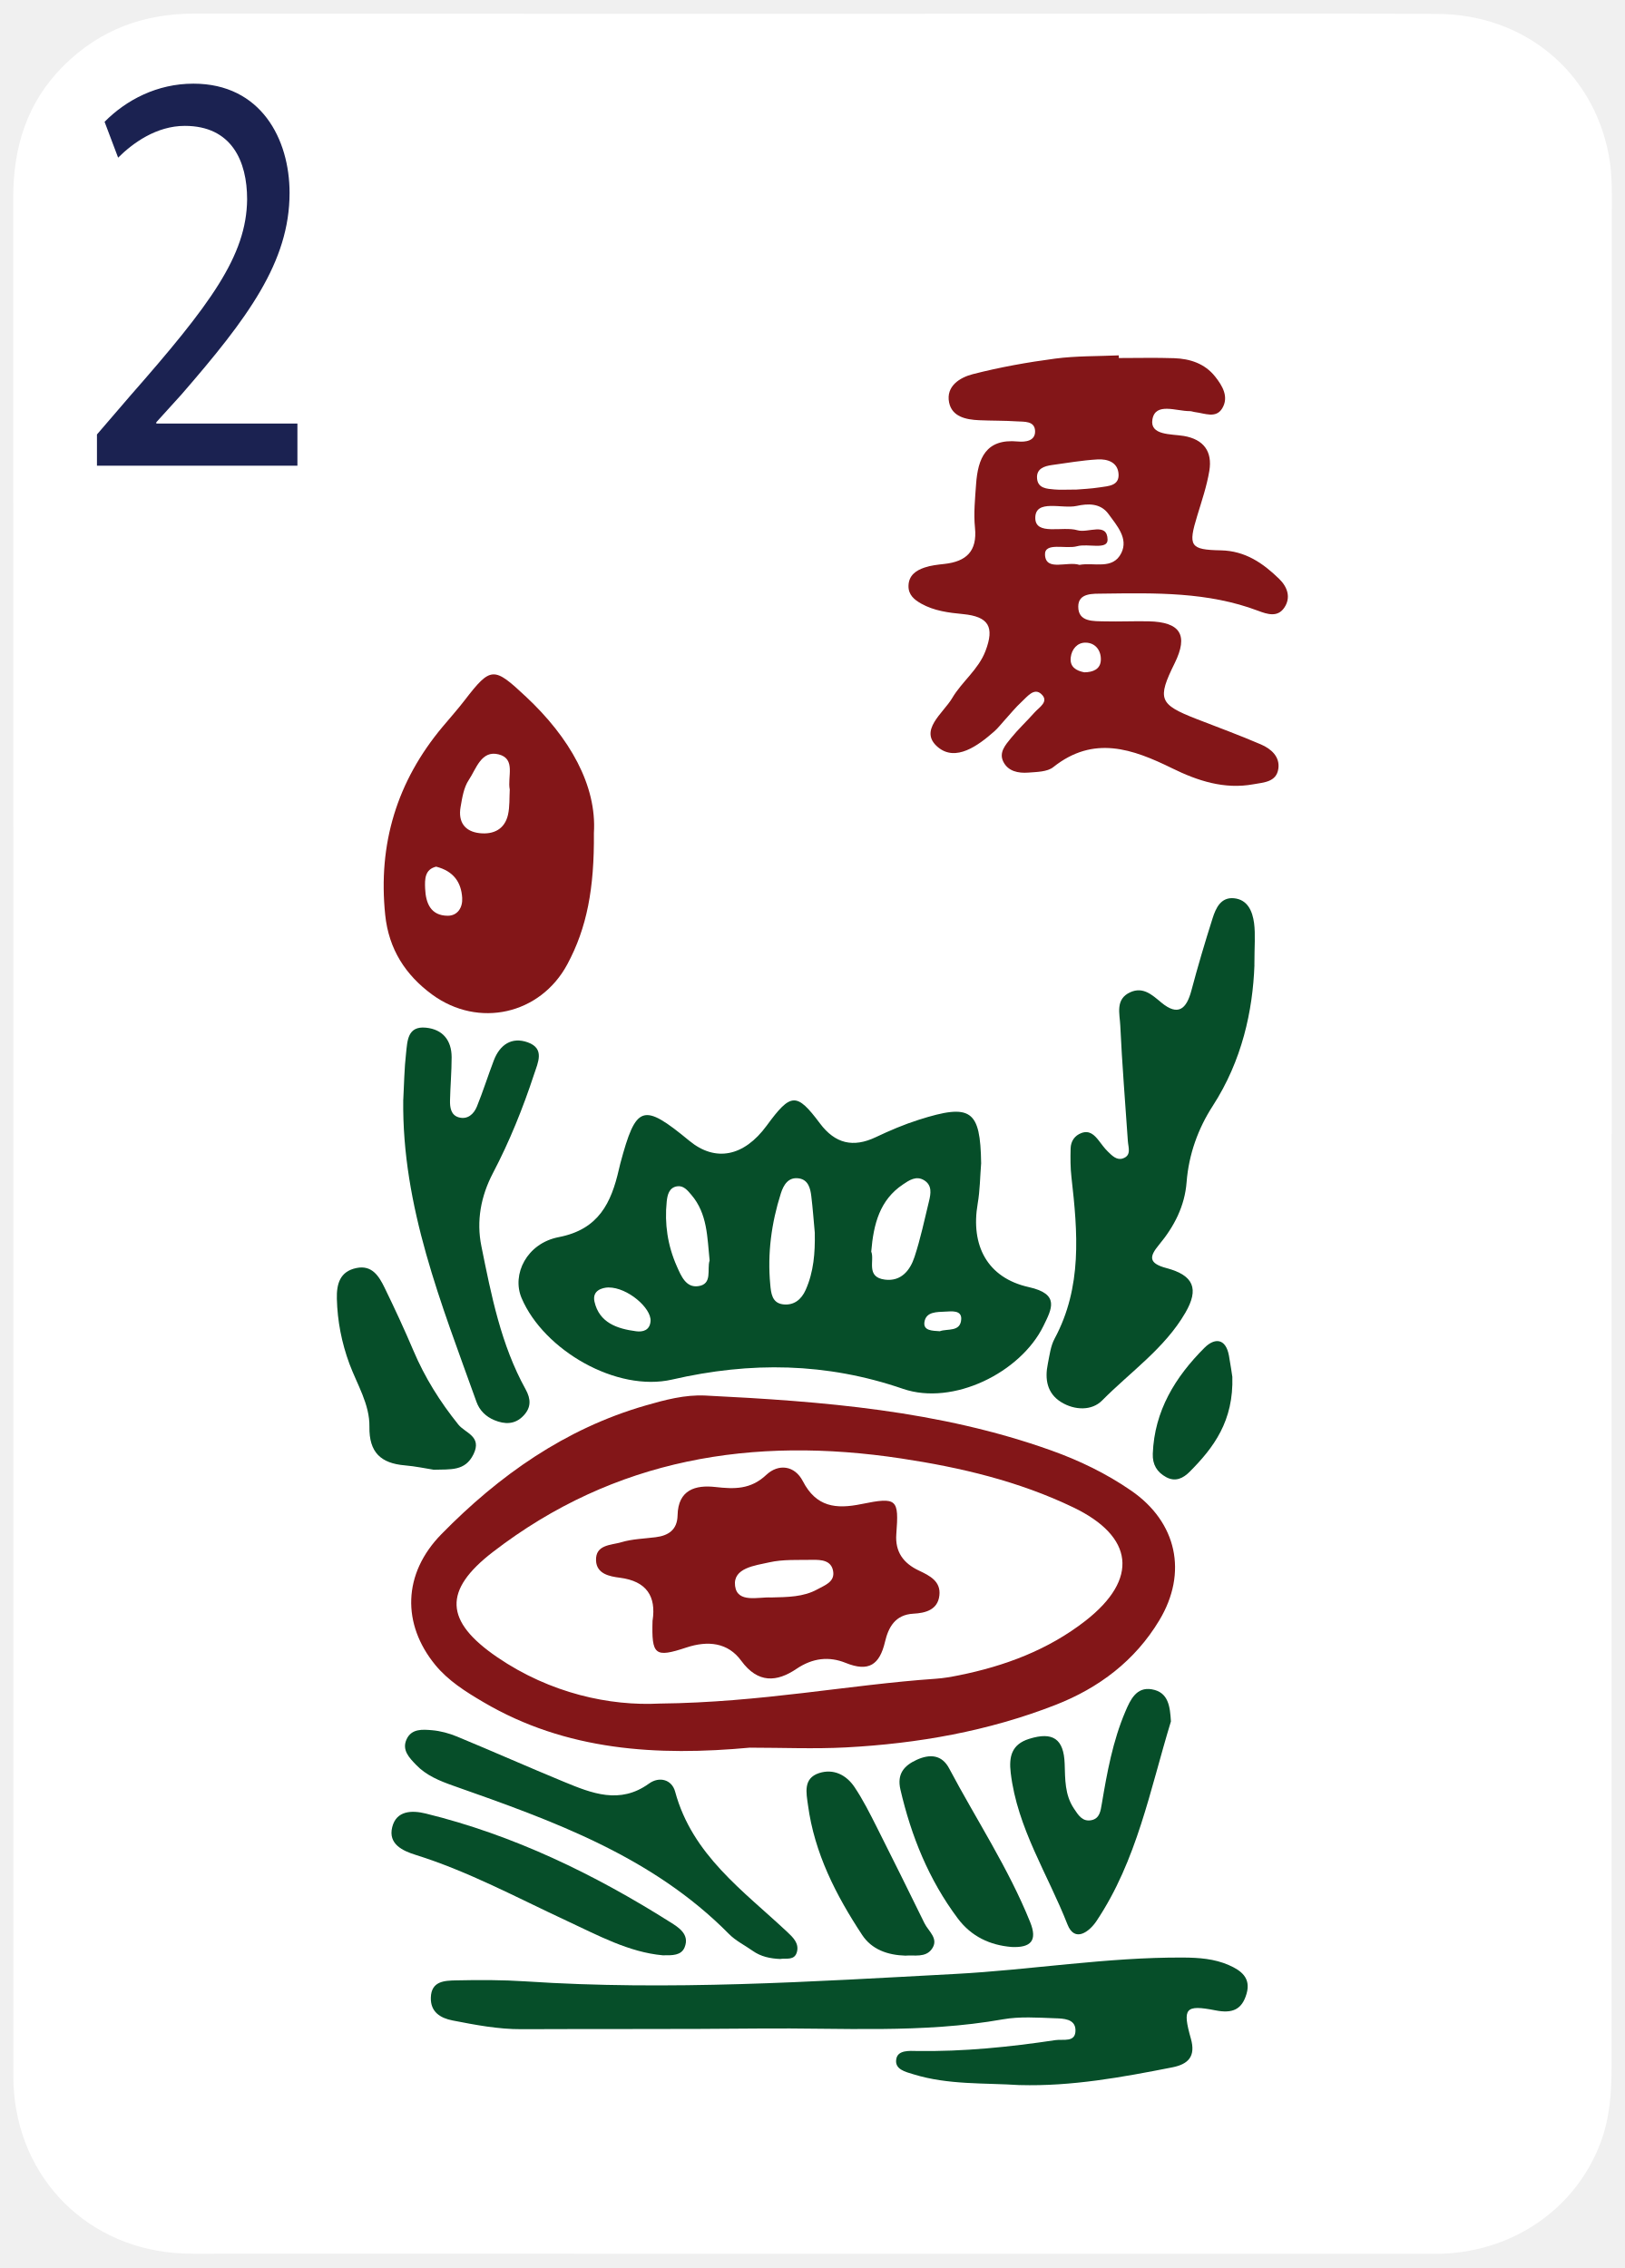
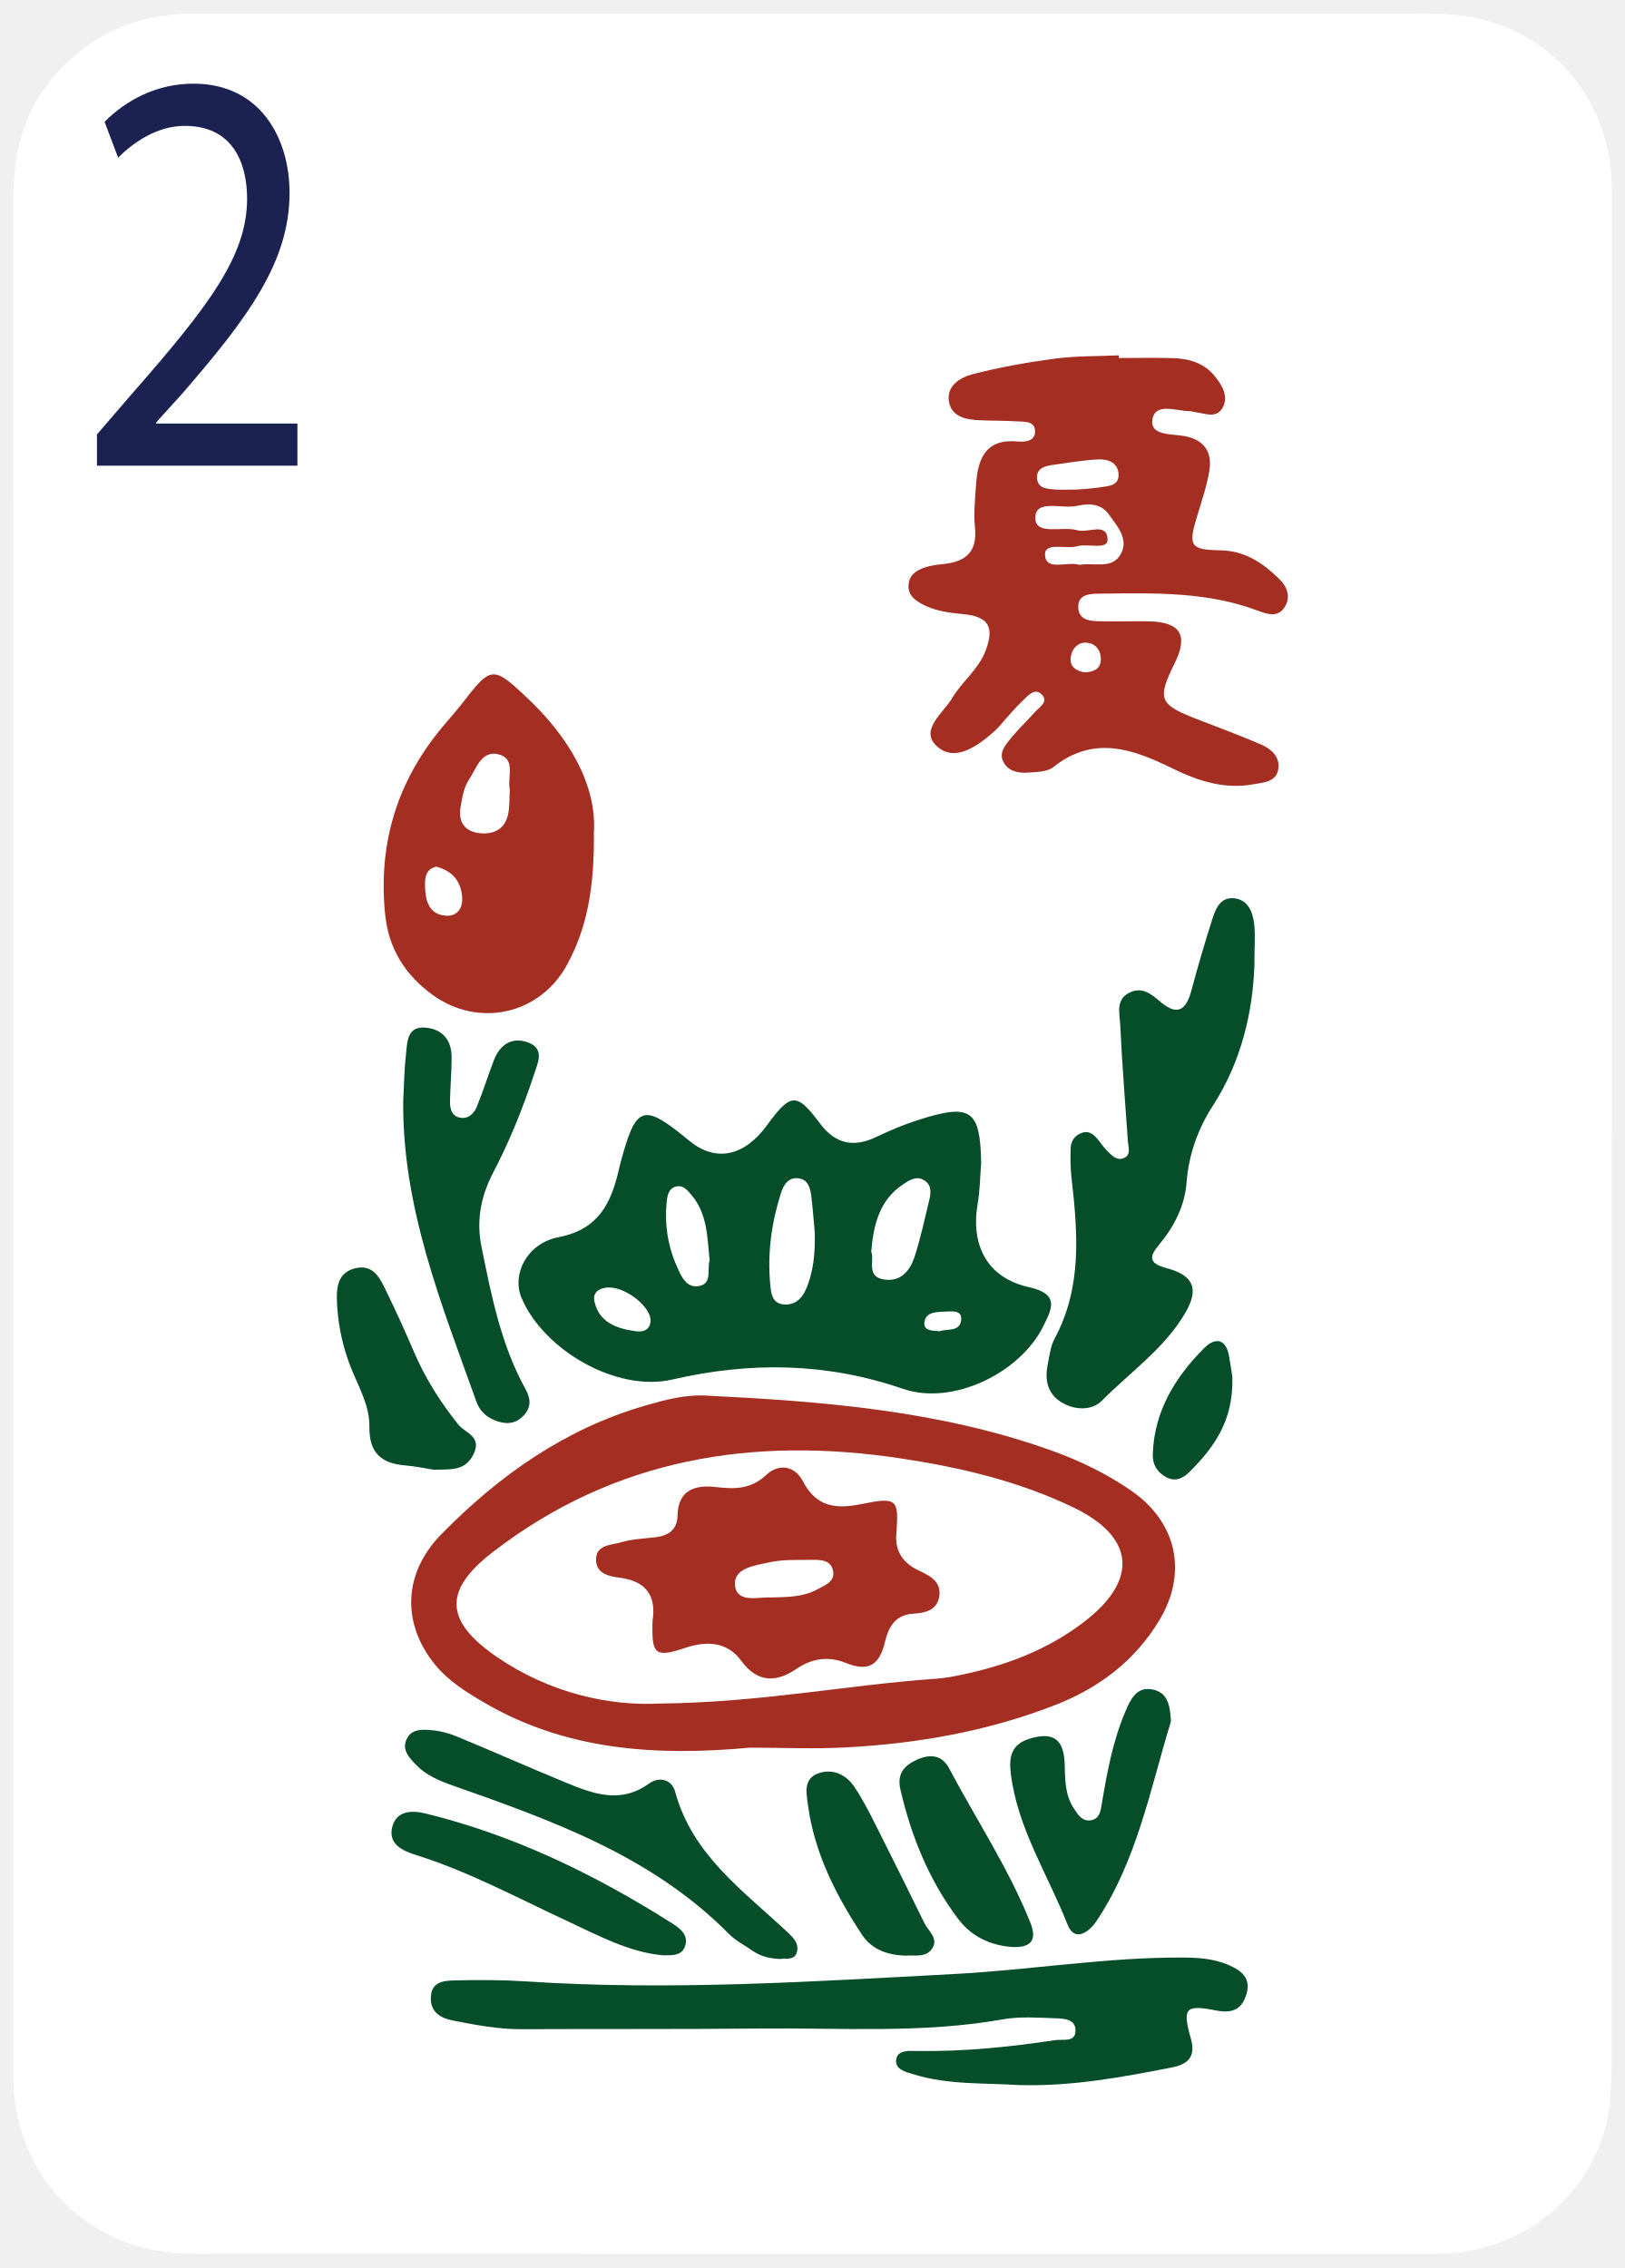
<svg xmlns="http://www.w3.org/2000/svg" id="Layer_1" data-name="Layer 1" viewBox="0 0 310.841 433.986" version="1.1" width="310.841" height="433.986">
  <defs id="defs1">
    <style id="style1">
      .cls-1 {
        fill: #fff;
      }

      .cls-2 {
        fill: #831618;
      }

      .cls-3 {
        fill: #064e29;
      }

      .cls-4 {
        fill: #1b2251;
      }
    </style>
  </defs>
  <g id="g3" transform="translate(-94.50996,-24.67989)">
    <path d="m 405.33,293.46 c 0,-77.84 0.02,-155.7 0,-233.54 0,-10.31 -3.95,-18.92 -11.49,-25.92 -7.18,-6.67 -15.82,-9.34 -25.47,-9.32 -20.07,0.03 -40.14,0.03 -60.21,0.03 -59.06,0 -118.11,-0.02 -177.16,-0.03 -11.34,0 -20.72,4.34 -28.15,12.89 -6.27,7.22 -8.35,15.73 -8.34,25.12 0.08,59.52 0.04,119.04 0.04,178.55 0,49.66 -0.01,99.31 0,148.97 0,11.71 -0.06,23.43 0.17,35.14 0.17,8.21 3.52,15.25 9.04,21.3 8.08,8.86 18.27,11.9 30.02,11.88 72.97,-0.12 145.95,-0.03 218.92,-0.1 7.99,-0.01 16.05,0.84 23.98,-0.63 17.04,-3.17 28.65,-17.63 28.66,-35.57 0.03,-42.93 -0.01,-85.85 -0.01,-128.78 z m -2.43,-51.84 h -0.05 c 0,59.4 0,118.79 0,178.2 0,5.01 -0.29,9.96 -2.06,14.73 -4.8,12.96 -17.23,21.4 -31.66,21.4 -77.27,0 -154.53,-0.02 -231.79,-0.03 -2.55,0 -5.11,0.06 -7.66,-0.03 -18.18,-0.65 -31.86,-14.28 -32.59,-32.44 -0.03,-0.93 -0.02,-1.85 -0.02,-2.78 0,-119.38 0.02,-238.75 -0.03,-358.13 0,-9.73 2.62,-18.27 9.62,-25.26 6.96,-6.93 15.36,-10.01 25.14,-10 56.96,0.06 113.93,0.03 170.89,0.03 22.28,0 44.55,-0.09 66.82,0.03 16.55,0.09 29.64,10.91 32.75,26.74 0.84,4.24 0.62,8.55 0.63,12.84 0,58.24 0,116.48 0,174.72 z" id="path1" style="fill:none" />
    <path class="cls-1" d="m 402.9,241.62 h -0.05 c 0,59.4 0,118.79 0,178.2 0,5.01 -0.29,9.96 -2.06,14.73 -4.8,12.96 -17.23,21.4 -31.66,21.4 -77.27,0 -154.53,-0.02 -231.79,-0.03 -2.55,0 -5.11,0.06 -7.66,-0.03 -18.18,-0.65 -31.86,-14.28 -32.59,-32.44 -0.03,-0.93 -0.02,-1.85 -0.02,-2.78 0,-119.38 0.02,-238.75 -0.03,-358.13 0,-9.73 2.62,-18.27 9.62,-25.26 6.96,-6.93 15.36,-10.01 25.14,-10 56.96,0.06 113.93,0.03 170.89,0.03 22.28,0 44.55,-0.09 66.82,0.03 16.55,0.09 29.64,10.91 32.75,26.74 0.84,4.24 0.62,8.55 0.63,12.84 0,58.24 0,116.48 0,174.72 z" id="path2" />
    <path class="cls-4" d="M 124.412,105.709 V 105.482 l 4.806,-5.303 c 12.659,-14.592 20.694,-25.328 20.694,-38.591 0,-10.282 -5.454,-20.9 -18.394,-20.9 -6.934,0 -12.842,3.1 -17,7.301 l 2.592,6.859 c 2.776,-2.765 7.301,-6.081 12.756,-6.081 8.965,0 11.924,6.751 11.924,14.041 -0.097,10.833 -7.021,20.122 -22.358,37.598 l -6.372,7.409 v 5.973 h 38.354 v -8.068 h -26.98 z" id="path3" style="stroke-width:1.08" />
  </g>
  <g id="g18" transform="translate(-94.50996,-24.67989)">
    <path class="cls-3" d="m 282.23,247.27 c -0.21,2.57 -0.22,5.18 -0.66,7.72 -1.38,8 1.82,14.21 9.78,15.98 5.99,1.33 4.4,4.16 2.79,7.45 -4.38,8.93 -17.29,15.3 -26.85,12.02 -14.7,-5.05 -29.19,-5.23 -44.18,-1.78 -10.61,2.45 -24.55,-5.6 -28.8,-15.58 -1.94,-4.55 0.99,-10.49 7.09,-11.67 7.68,-1.48 10.06,-6.58 11.53,-13 0.08,-0.36 0.16,-0.72 0.26,-1.08 3.02,-11.28 4.31,-11.7 13.22,-4.35 4.97,4.1 10.44,3.03 14.79,-2.91 4.63,-6.32 5.72,-6.4 10.2,-0.41 2.89,3.85 6.33,4.68 10.67,2.62 2.66,-1.26 5.39,-2.43 8.2,-3.32 10.04,-3.2 11.81,-1.91 11.96,8.32 z m -31.82,13.4 c -0.22,-2.38 -0.39,-4.77 -0.68,-7.14 -0.18,-1.49 -0.6,-3.08 -2.33,-3.36 -2.05,-0.33 -2.97,1.24 -3.49,2.86 -1.8,5.67 -2.59,11.49 -2.03,17.44 0.15,1.63 0.32,3.55 2.46,3.8 2.05,0.24 3.49,-0.9 4.32,-2.77 1.54,-3.46 1.81,-7.11 1.74,-10.84 z m 10.8,3.53 c 0.67,1.64 -1.11,4.88 2.63,5.34 3.09,0.38 4.8,-1.78 5.64,-4.34 1.15,-3.49 1.91,-7.11 2.78,-10.69 0.35,-1.45 0.61,-3.02 -0.93,-3.98 -1.52,-0.94 -2.88,0 -4.08,0.81 -4.4,2.96 -5.61,7.52 -6.05,12.86 z m -30.93,1.69 c -0.46,-4.46 -0.4,-8.96 -3.5,-12.58 -0.71,-0.83 -1.48,-1.81 -2.7,-1.63 -1.59,0.23 -1.88,1.71 -2.01,2.92 -0.44,4.27 0.18,8.41 1.93,12.37 0.84,1.89 1.75,4.14 4.09,3.82 2.8,-0.38 1.65,-3.19 2.18,-4.89 z m -19.32,5.14 c -1.27,0.04 -3.18,0.59 -2.71,2.72 0.91,4.05 4.36,5.2 7.98,5.67 1.26,0.17 2.63,-0.17 2.75,-1.96 0.16,-2.49 -4.41,-6.43 -8.02,-6.42 z m 63.34,8.39 c 1.45,-0.56 4.01,0.22 4.12,-2.35 0.07,-1.7 -1.8,-1.48 -3.02,-1.41 -1.6,0.09 -3.71,-0.03 -4.02,1.99 -0.26,1.68 1.52,1.67 2.91,1.76 z" id="path4" />
-     <path class="cls-2" d="m 308.59,93.19 c 3.52,0 7.03,-0.09 10.55,0.03 3.06,0.1 5.89,1.03 7.86,3.52 1.4,1.76 2.68,3.9 1.34,6.1 -1.19,1.95 -3.33,0.93 -5.11,0.71 -0.37,-0.04 -0.73,-0.2 -1.09,-0.2 -2.58,0.02 -6.57,-1.74 -7.14,1.58 -0.53,3.09 3.57,2.77 6,3.17 3.83,0.65 5.5,3 4.89,6.67 -0.48,2.9 -1.44,5.72 -2.3,8.55 -1.79,5.84 -1.43,6.56 4.5,6.67 4.65,0.09 8.05,2.43 11.15,5.45 1.59,1.54 2.31,3.57 0.99,5.52 -1.28,1.89 -3.22,1.27 -5.02,0.59 -9.58,-3.62 -19.6,-3.41 -29.6,-3.28 -1.95,0.03 -4.81,-0.19 -4.8,2.5 0,2.99 2.94,2.75 5.13,2.81 2.77,0.07 5.55,-0.07 8.33,-0.01 6.1,0.13 7.64,2.63 4.99,8.01 -3.39,6.87 -2.99,7.88 4.16,10.67 4.13,1.61 8.3,3.13 12.37,4.89 1.92,0.83 3.64,2.34 3.3,4.65 -0.37,2.54 -2.75,2.6 -4.76,2.96 -5.58,1.02 -10.68,-0.66 -15.54,-3.05 -7.6,-3.73 -15.03,-6.38 -22.76,-0.23 -1.15,0.92 -3.15,0.92 -4.79,1.05 -1.89,0.14 -3.86,-0.23 -4.78,-2.11 -0.87,-1.77 0.45,-3.22 1.47,-4.48 1.39,-1.72 3.03,-3.24 4.5,-4.9 0.9,-1.02 2.89,-2.11 1.29,-3.56 -1.37,-1.24 -2.66,0.51 -3.69,1.45 -1.22,1.12 -2.27,2.43 -3.39,3.66 -0.62,0.68 -1.19,1.43 -1.88,2.04 -3.16,2.79 -7.4,5.87 -10.79,3.04 -3.8,-3.17 1.02,-6.51 2.72,-9.4 1.85,-3.15 5.01,-5.44 6.37,-9.01 1.75,-4.6 0.64,-6.58 -4.29,-7.06 -2.79,-0.27 -5.52,-0.61 -8,-2 -1.33,-0.75 -2.48,-1.68 -2.44,-3.42 0.05,-2 1.44,-2.94 3.07,-3.49 1.21,-0.41 2.52,-0.55 3.8,-0.69 4.17,-0.46 6.31,-2.41 5.85,-6.94 -0.28,-2.73 0.02,-5.54 0.21,-8.31 0.35,-4.93 1.85,-8.77 7.99,-8.18 1.4,0.13 3.38,-0.06 3.3,-2.02 -0.08,-1.96 -2.09,-1.74 -3.49,-1.83 -2.4,-0.16 -4.81,-0.11 -7.21,-0.22 -2.52,-0.11 -5.19,-0.66 -5.75,-3.39 -0.64,-3.16 2.11,-4.8 4.52,-5.42 5.17,-1.33 10.47,-2.28 15.77,-2.98 4.02,-0.53 8.12,-0.44 12.18,-0.62 0,0.17 0,0.34 0,0.51 z m -7.55,39.58 c 2.76,-0.53 6.39,1.02 8.01,-2.27 1.38,-2.79 -0.84,-5.24 -2.45,-7.46 -1.55,-2.14 -3.99,-2.01 -6.09,-1.55 -2.81,0.62 -7.94,-1.37 -7.92,2.31 0.02,3.43 5.23,1.5 8.05,2.34 2.03,0.61 5.73,-1.63 5.78,1.81 0.03,2.02 -3.8,0.68 -5.82,1.25 -2.16,0.61 -6.3,-0.86 -6.15,1.67 0.18,3.2 4.26,1.15 6.59,1.9 z m -0.71,-14.4 c 1.03,-0.09 2.86,-0.16 4.66,-0.44 1.56,-0.25 3.67,-0.27 3.53,-2.54 -0.14,-2.28 -2.14,-2.91 -4.03,-2.8 -2.91,0.17 -5.79,0.67 -8.68,1.07 -1.53,0.21 -3.05,0.71 -2.88,2.59 0.17,1.9 1.89,1.96 3.33,2.09 1.08,0.1 2.19,0.02 4.07,0.02 z m 1.64,34.96 c 1.68,-0.02 3.1,-0.6 3.16,-2.36 0.07,-1.81 -1.03,-3.3 -2.92,-3.32 -1.58,-0.02 -2.66,1.25 -2.84,2.84 -0.21,1.83 1.06,2.54 2.6,2.84 z" id="path5" />
-     <path class="cls-2" d="m 238.06,359.09 c -17.78,1.65 -35.21,0.64 -51.09,-8.72 -3.37,-1.98 -6.69,-4.07 -9.18,-7.1 -6.38,-7.79 -6.27,-17.44 1.19,-25.04 11,-11.22 23.66,-20.17 39.02,-24.6 3.73,-1.08 7.54,-2.1 11.47,-1.91 22.42,1.11 44.74,2.85 66.13,10.49 5.44,1.94 10.6,4.44 15.34,7.71 8.76,6.04 10.84,15.71 5.39,24.79 -4.66,7.77 -11.59,12.97 -19.85,16.2 -12.87,5.03 -26.36,7.41 -40.12,8.14 -6.09,0.32 -12.2,0.05 -18.31,0.05 z m -17.36,-8.43 c 19.52,-0.21 36.09,-3.59 52.86,-4.75 1.47,-0.1 2.94,-0.36 4.38,-0.65 8.81,-1.77 17.12,-4.88 24.24,-10.43 10.28,-8.02 9.26,-16.15 -2.32,-21.71 -10.45,-5.02 -21.55,-7.64 -32.93,-9.36 -28.39,-4.3 -54.83,-0.04 -78.11,17.89 -9.54,7.35 -9.28,13.23 0.83,20.14 10.18,6.95 21.56,9.36 31.05,8.87 z" id="path6" />
+     <path class="cls-2" d="m 308.59,93.19 c 3.52,0 7.03,-0.09 10.55,0.03 3.06,0.1 5.89,1.03 7.86,3.52 1.4,1.76 2.68,3.9 1.34,6.1 -1.19,1.95 -3.33,0.93 -5.11,0.71 -0.37,-0.04 -0.73,-0.2 -1.09,-0.2 -2.58,0.02 -6.57,-1.74 -7.14,1.58 -0.53,3.09 3.57,2.77 6,3.17 3.83,0.65 5.5,3 4.89,6.67 -0.48,2.9 -1.44,5.72 -2.3,8.55 -1.79,5.84 -1.43,6.56 4.5,6.67 4.65,0.09 8.05,2.43 11.15,5.45 1.59,1.54 2.31,3.57 0.99,5.52 -1.28,1.89 -3.22,1.27 -5.02,0.59 -9.58,-3.62 -19.6,-3.41 -29.6,-3.28 -1.95,0.03 -4.81,-0.19 -4.8,2.5 0,2.99 2.94,2.75 5.13,2.81 2.77,0.07 5.55,-0.07 8.33,-0.01 6.1,0.13 7.64,2.63 4.99,8.01 -3.39,6.87 -2.99,7.88 4.16,10.67 4.13,1.61 8.3,3.13 12.37,4.89 1.92,0.83 3.64,2.34 3.3,4.65 -0.37,2.54 -2.75,2.6 -4.76,2.96 -5.58,1.02 -10.68,-0.66 -15.54,-3.05 -7.6,-3.73 -15.03,-6.38 -22.76,-0.23 -1.15,0.92 -3.15,0.92 -4.79,1.05 -1.89,0.14 -3.86,-0.23 -4.78,-2.11 -0.87,-1.77 0.45,-3.22 1.47,-4.48 1.39,-1.72 3.03,-3.24 4.5,-4.9 0.9,-1.02 2.89,-2.11 1.29,-3.56 -1.37,-1.24 -2.66,0.51 -3.69,1.45 -1.22,1.12 -2.27,2.43 -3.39,3.66 -0.62,0.68 -1.19,1.43 -1.88,2.04 -3.16,2.79 -7.4,5.87 -10.79,3.04 -3.8,-3.17 1.02,-6.51 2.72,-9.4 1.85,-3.15 5.01,-5.44 6.37,-9.01 1.75,-4.6 0.64,-6.58 -4.29,-7.06 -2.79,-0.27 -5.52,-0.61 -8,-2 -1.33,-0.75 -2.48,-1.68 -2.44,-3.42 0.05,-2 1.44,-2.94 3.07,-3.49 1.21,-0.41 2.52,-0.55 3.8,-0.69 4.17,-0.46 6.31,-2.41 5.85,-6.94 -0.28,-2.73 0.02,-5.54 0.21,-8.31 0.35,-4.93 1.85,-8.77 7.99,-8.18 1.4,0.13 3.38,-0.06 3.3,-2.02 -0.08,-1.96 -2.09,-1.74 -3.49,-1.83 -2.4,-0.16 -4.81,-0.11 -7.21,-0.22 -2.52,-0.11 -5.19,-0.66 -5.75,-3.39 -0.64,-3.16 2.11,-4.8 4.52,-5.42 5.17,-1.33 10.47,-2.28 15.77,-2.98 4.02,-0.53 8.12,-0.44 12.18,-0.62 0,0.17 0,0.34 0,0.51 z m -7.55,39.58 c 2.76,-0.53 6.39,1.02 8.01,-2.27 1.38,-2.79 -0.84,-5.24 -2.45,-7.46 -1.55,-2.14 -3.99,-2.01 -6.09,-1.55 -2.81,0.62 -7.94,-1.37 -7.92,2.31 0.02,3.43 5.23,1.5 8.05,2.34 2.03,0.61 5.73,-1.63 5.78,1.81 0.03,2.02 -3.8,0.68 -5.82,1.25 -2.16,0.61 -6.3,-0.86 -6.15,1.67 0.18,3.2 4.26,1.15 6.59,1.9 z m -0.71,-14.4 c 1.03,-0.09 2.86,-0.16 4.66,-0.44 1.56,-0.25 3.67,-0.27 3.53,-2.54 -0.14,-2.28 -2.14,-2.91 -4.03,-2.8 -2.91,0.17 -5.79,0.67 -8.68,1.07 -1.53,0.21 -3.05,0.71 -2.88,2.59 0.17,1.9 1.89,1.96 3.33,2.09 1.08,0.1 2.19,0.02 4.07,0.02 z m 1.64,34.96 c 1.68,-0.02 3.1,-0.6 3.16,-2.36 0.07,-1.81 -1.03,-3.3 -2.92,-3.32 -1.58,-0.02 -2.66,1.25 -2.84,2.84 -0.21,1.83 1.06,2.54 2.6,2.84 z" id="path5" style="fill:#a42e22;fill-opacity:1" />
+     <path class="cls-2" d="m 238.06,359.09 c -17.78,1.65 -35.21,0.64 -51.09,-8.72 -3.37,-1.98 -6.69,-4.07 -9.18,-7.1 -6.38,-7.79 -6.27,-17.44 1.19,-25.04 11,-11.22 23.66,-20.17 39.02,-24.6 3.73,-1.08 7.54,-2.1 11.47,-1.91 22.42,1.11 44.74,2.85 66.13,10.49 5.44,1.94 10.6,4.44 15.34,7.71 8.76,6.04 10.84,15.71 5.39,24.79 -4.66,7.77 -11.59,12.97 -19.85,16.2 -12.87,5.03 -26.36,7.41 -40.12,8.14 -6.09,0.32 -12.2,0.05 -18.31,0.05 z m -17.36,-8.43 c 19.52,-0.21 36.09,-3.59 52.86,-4.75 1.47,-0.1 2.94,-0.36 4.38,-0.65 8.81,-1.77 17.12,-4.88 24.24,-10.43 10.28,-8.02 9.26,-16.15 -2.32,-21.71 -10.45,-5.02 -21.55,-7.64 -32.93,-9.36 -28.39,-4.3 -54.83,-0.04 -78.11,17.89 -9.54,7.35 -9.28,13.23 0.83,20.14 10.18,6.95 21.56,9.36 31.05,8.87 z" id="path6" style="fill:#a42e22;fill-opacity:1" />
    <path class="cls-3" d="m 289.64,423.67 c -6.81,-0.45 -13.72,-0.01 -20.36,-2.07 -1.47,-0.46 -3.75,-0.92 -3.26,-3.05 0.37,-1.59 2.47,-1.44 3.89,-1.41 8.92,0.14 17.74,-0.76 26.54,-2.08 1.5,-0.23 3.88,0.54 3.83,-1.94 -0.05,-2.15 -2.33,-2.19 -3.9,-2.24 -3.32,-0.12 -6.73,-0.37 -9.97,0.2 -15.45,2.75 -31.02,1.6 -46.55,1.76 -15.19,0.15 -30.37,0.06 -45.56,0.13 -4.48,0.02 -8.84,-0.82 -13.2,-1.67 -2.34,-0.46 -4.24,-1.62 -4.16,-4.38 0.09,-3.2 2.67,-3.24 4.83,-3.29 4.44,-0.1 8.9,-0.1 13.32,0.19 27.42,1.82 54.81,0.04 82.14,-1.42 14.54,-0.77 29.02,-3.22 43.68,-3.14 2.99,0.02 5.94,0.23 8.7,1.44 2.33,1.02 4.29,2.44 3.4,5.49 -0.88,3.05 -2.73,3.81 -5.93,3.18 -5.82,-1.14 -6.37,-0.42 -4.72,5.42 0.95,3.37 -0.47,4.87 -3.55,5.48 -9.64,1.9 -19.29,3.67 -29.19,3.39 z" id="path7" />
-     <path class="cls-2" d="m 208.14,184.07 c 0.09,10.6 -1.33,18.15 -5.09,25.14 -5.17,9.6 -16.98,12.28 -25.86,5.78 -5.1,-3.74 -8.3,-8.68 -8.98,-15.24 -1.4,-13.59 2.24,-25.55 10.98,-36 1.42,-1.7 2.9,-3.35 4.25,-5.11 5,-6.49 5.56,-6.4 11.72,-0.63 8.37,7.83 13.55,16.98 12.98,26.06 z m -16.1,-8.3 c -0.48,-2.43 1.22,-5.9 -2.13,-6.74 -3.33,-0.84 -4.29,2.79 -5.71,4.9 -0.96,1.44 -1.26,3.4 -1.57,5.18 -0.49,2.82 0.77,4.69 3.67,5 2.63,0.28 4.76,-0.74 5.4,-3.51 0.36,-1.58 0.25,-3.27 0.34,-4.83 z m -14.06,14.74 c -2.2,0.52 -2.21,2.38 -2.13,4.2 0.12,2.8 1.07,5.18 4.32,5.2 1.9,0 2.88,-1.58 2.77,-3.41 -0.18,-3 -1.65,-5.12 -4.96,-5.98 z" id="path8" />
+     <path class="cls-2" d="m 208.14,184.07 c 0.09,10.6 -1.33,18.15 -5.09,25.14 -5.17,9.6 -16.98,12.28 -25.86,5.78 -5.1,-3.74 -8.3,-8.68 -8.98,-15.24 -1.4,-13.59 2.24,-25.55 10.98,-36 1.42,-1.7 2.9,-3.35 4.25,-5.11 5,-6.49 5.56,-6.4 11.72,-0.63 8.37,7.83 13.55,16.98 12.98,26.06 z m -16.1,-8.3 c -0.48,-2.43 1.22,-5.9 -2.13,-6.74 -3.33,-0.84 -4.29,2.79 -5.71,4.9 -0.96,1.44 -1.26,3.4 -1.57,5.18 -0.49,2.82 0.77,4.69 3.67,5 2.63,0.28 4.76,-0.74 5.4,-3.51 0.36,-1.58 0.25,-3.27 0.34,-4.83 z m -14.06,14.74 c -2.2,0.52 -2.21,2.38 -2.13,4.2 0.12,2.8 1.07,5.18 4.32,5.2 1.9,0 2.88,-1.58 2.77,-3.41 -0.18,-3 -1.65,-5.12 -4.96,-5.98 z" id="path8" style="fill:#a42e22;fill-opacity:1" />
    <path class="cls-3" d="m 334.52,209.37 c -0.32,8.68 -2.35,18.24 -7.99,26.95 -2.79,4.31 -4.58,9.26 -4.99,14.56 -0.35,4.58 -2.37,8.49 -5.27,11.98 -1.86,2.24 -2.09,3.54 1.41,4.47 5.25,1.39 6.27,3.99 3.62,8.55 -3.96,6.82 -10.51,11.31 -15.93,16.79 -1.97,1.99 -5.24,1.9 -7.83,0.31 -2.71,-1.68 -3.16,-4.41 -2.55,-7.34 0.33,-1.62 0.53,-3.38 1.29,-4.8 5.32,-9.88 4.43,-20.35 3.23,-30.88 -0.21,-1.83 -0.21,-3.68 -0.16,-5.52 0.04,-1.38 0.75,-2.48 2.11,-2.97 1.5,-0.53 2.43,0.38 3.26,1.44 0.57,0.73 1.1,1.49 1.76,2.13 0.78,0.76 1.69,1.71 2.86,1.31 1.7,-0.58 1.04,-2.1 0.96,-3.32 -0.5,-7.37 -1.11,-14.74 -1.45,-22.12 -0.1,-2.23 -1.01,-5.06 1.93,-6.37 2.44,-1.09 4.15,0.5 5.9,1.96 3.24,2.7 4.84,1.25 5.78,-2.29 1.23,-4.64 2.6,-9.24 4.05,-13.81 0.62,-1.95 1.57,-4.07 4.08,-3.84 2.65,0.25 3.56,2.52 3.86,4.76 0.28,2.17 0.06,4.41 0.06,8.05 z" id="path9" />
    <path class="cls-3" d="m 171.67,235.07 c 0.16,-2.95 0.19,-5.92 0.53,-8.85 0.26,-2.31 0.24,-5.26 3.82,-4.89 3.22,0.33 4.89,2.43 4.9,5.64 0,2.77 -0.25,5.54 -0.31,8.31 -0.03,1.32 0.18,2.77 1.65,3.2 1.7,0.49 2.9,-0.61 3.49,-2.05 1.18,-2.9 2.12,-5.91 3.24,-8.84 1.15,-3.01 3.43,-4.56 6.51,-3.45 3.29,1.19 1.93,3.87 1.19,6.12 -2.14,6.5 -4.69,12.83 -7.87,18.9 -2.31,4.41 -3.19,9.14 -2.21,13.97 1.9,9.4 3.74,18.86 8.46,27.39 1.04,1.88 1.08,3.48 -0.39,5.04 -1.63,1.74 -3.6,1.7 -5.61,0.86 -1.59,-0.67 -2.8,-1.83 -3.39,-3.47 -6.72,-18.78 -14.28,-37.37 -14.02,-57.86 z" id="path10" />
    <path class="cls-3" d="m 243.85,399.54 c -1.98,-0.08 -3.76,-0.45 -5.34,-1.57 -1.51,-1.07 -3.24,-1.91 -4.52,-3.21 -14.68,-14.87 -33.68,-21.66 -52.73,-28.37 -2.64,-0.93 -5.21,-1.97 -7.18,-4.04 -1.28,-1.34 -2.72,-2.8 -1.78,-4.85 0.95,-2.08 3.08,-1.89 4.87,-1.74 1.62,0.14 3.28,0.59 4.8,1.22 6.83,2.83 13.59,5.83 20.43,8.65 5.34,2.2 10.69,4.38 16.28,0.34 2,-1.44 4.38,-0.75 5,1.54 3.28,12.13 13.03,18.95 21.47,26.87 1.07,1.01 2.27,2.13 1.84,3.79 -0.44,1.7 -2.03,1.19 -3.14,1.35 z" id="path11" />
    <path class="cls-3" d="m 318.53,354.11 c -3.98,13.02 -6.48,26.59 -14.25,38.19 -1.32,1.97 -4.14,4.21 -5.54,0.61 -3.76,-9.6 -9.6,-18.43 -10.85,-28.98 -0.37,-3.09 0.15,-5.46 3.53,-6.52 4.5,-1.41 6.63,-0.02 6.79,4.77 0.1,2.97 0.01,5.92 1.76,8.55 0.84,1.27 1.66,2.63 3.43,2.23 1.52,-0.35 1.69,-1.79 1.91,-3.08 1.01,-6.02 2.1,-12.03 4.51,-17.69 0.96,-2.26 2.11,-4.75 5.04,-4.26 3.24,0.54 3.51,3.35 3.68,6.17 z" id="path12" />
    <path class="cls-3" d="m 221.31,398.83 c -6.5,-0.59 -12.4,-3.83 -18.39,-6.61 -9.53,-4.43 -18.78,-9.44 -28.87,-12.6 -2.47,-0.77 -5.31,-2.05 -4.5,-5.31 0.8,-3.21 3.79,-3.25 6.41,-2.61 16.83,4.13 32.22,11.59 46.79,20.79 1.52,0.96 3.78,2.3 2.74,4.83 -0.65,1.57 -2.37,1.53 -4.17,1.51 z" id="path13" />
    <path class="cls-3" d="m 177.4,305.9 c -1.42,-0.22 -3.42,-0.65 -5.43,-0.82 -4.57,-0.39 -6.86,-2.45 -6.78,-7.39 0.07,-4.3 -2.36,-8.09 -3.83,-12.05 -1.48,-4.02 -2.29,-8.15 -2.4,-12.43 -0.07,-2.86 0.59,-5.24 3.74,-5.89 2.99,-0.63 4.33,1.58 5.39,3.76 1.94,3.98 3.8,8 5.53,12.07 2.18,5.14 5.09,9.78 8.59,14.13 1.3,1.62 4.58,2.23 2.89,5.68 -1.61,3.28 -4.37,2.85 -7.69,2.96 z" id="path14" />
    <path class="cls-3" d="m 288.07,397.24 c -4.12,-0.34 -7.71,-1.98 -10.32,-5.48 -5.53,-7.39 -8.9,-15.73 -10.97,-24.67 -0.68,-2.96 0.69,-4.56 3.13,-5.67 2.51,-1.14 4.81,-0.99 6.2,1.65 5.19,9.8 11.35,19.09 15.51,29.44 1.4,3.48 0.16,4.9 -3.55,4.73 z" id="path15" />
    <path class="cls-3" d="m 267.8,398.9 c -3.49,-0.1 -6.51,-1.19 -8.34,-3.97 -5.01,-7.6 -9.13,-15.65 -10.36,-24.84 -0.31,-2.3 -0.98,-5.12 2.13,-6.13 2.77,-0.89 5.2,0.36 6.75,2.65 1.64,2.43 2.97,5.1 4.3,7.73 3.08,6.1 6.1,12.23 9.11,18.36 0.77,1.56 2.81,2.95 1.41,4.92 -1.21,1.71 -3.36,1.13 -5,1.27 z" id="path16" />
    <path class="cls-3" d="m 330.29,288.08 c 0.27,8.49 -3.54,13.59 -8.18,18.24 -1.21,1.21 -2.69,1.98 -4.47,1.02 -1.77,-0.96 -2.64,-2.4 -2.57,-4.48 0.31,-8.23 4.31,-14.7 9.89,-20.28 1.92,-1.92 4.06,-1.88 4.68,1.5 0.33,1.8 0.58,3.62 0.64,4 z" id="path17" />
-     <path class="cls-2" d="m 219.37,334.77 c 0.7,-4.6 -1.12,-7.53 -6.27,-8.19 -1.98,-0.25 -4.43,-0.73 -4.55,-3.26 -0.15,-3.11 2.89,-2.95 4.83,-3.53 2.1,-0.63 4.37,-0.68 6.56,-0.96 2.5,-0.31 4.16,-1.45 4.21,-4.2 0.1,-4.88 3.42,-5.84 7.23,-5.41 3.63,0.41 6.74,0.5 9.73,-2.31 2.35,-2.21 5.45,-1.82 7.01,1.2 2.55,4.93 6.31,5.38 11.18,4.38 6.88,-1.4 7.21,-0.98 6.7,5.74 -0.26,3.43 1.38,5.6 4.34,6.99 2.05,0.97 4.21,2.04 3.9,4.75 -0.31,2.79 -2.71,3.37 -4.95,3.49 -3.54,0.18 -4.81,2.66 -5.45,5.37 -1.04,4.42 -3.12,5.83 -7.52,4.05 -3.19,-1.29 -6.32,-0.96 -9.44,1.15 -3.71,2.51 -7.34,2.83 -10.55,-1.56 -2.55,-3.5 -6.38,-3.9 -10.51,-2.53 -6.03,2 -6.66,1.46 -6.46,-5.19 z m 22.69,-4.41 c 3.17,-0.08 6.16,-0.08 8.84,-1.56 1.4,-0.78 3.37,-1.41 3.01,-3.48 -0.35,-2.08 -2.28,-2.19 -3.97,-2.16 -2.76,0.05 -5.61,-0.12 -8.26,0.48 -2.69,0.61 -6.97,1.06 -6.53,4.51 0.43,3.36 4.48,2.07 6.9,2.21 z" id="path18" />
+     <path class="cls-2" d="m 219.37,334.77 c 0.7,-4.6 -1.12,-7.53 -6.27,-8.19 -1.98,-0.25 -4.43,-0.73 -4.55,-3.26 -0.15,-3.11 2.89,-2.95 4.83,-3.53 2.1,-0.63 4.37,-0.68 6.56,-0.96 2.5,-0.31 4.16,-1.45 4.21,-4.2 0.1,-4.88 3.42,-5.84 7.23,-5.41 3.63,0.41 6.74,0.5 9.73,-2.31 2.35,-2.21 5.45,-1.82 7.01,1.2 2.55,4.93 6.31,5.38 11.18,4.38 6.88,-1.4 7.21,-0.98 6.7,5.74 -0.26,3.43 1.38,5.6 4.34,6.99 2.05,0.97 4.21,2.04 3.9,4.75 -0.31,2.79 -2.71,3.37 -4.95,3.49 -3.54,0.18 -4.81,2.66 -5.45,5.37 -1.04,4.42 -3.12,5.83 -7.52,4.05 -3.19,-1.29 -6.32,-0.96 -9.44,1.15 -3.71,2.51 -7.34,2.83 -10.55,-1.56 -2.55,-3.5 -6.38,-3.9 -10.51,-2.53 -6.03,2 -6.66,1.46 -6.46,-5.19 z m 22.69,-4.41 c 3.17,-0.08 6.16,-0.08 8.84,-1.56 1.4,-0.78 3.37,-1.41 3.01,-3.48 -0.35,-2.08 -2.28,-2.19 -3.97,-2.16 -2.76,0.05 -5.61,-0.12 -8.26,0.48 -2.69,0.61 -6.97,1.06 -6.53,4.51 0.43,3.36 4.48,2.07 6.9,2.21 z" id="path18" style="fill:#a42e22;fill-opacity:1" />
  </g>
</svg>
